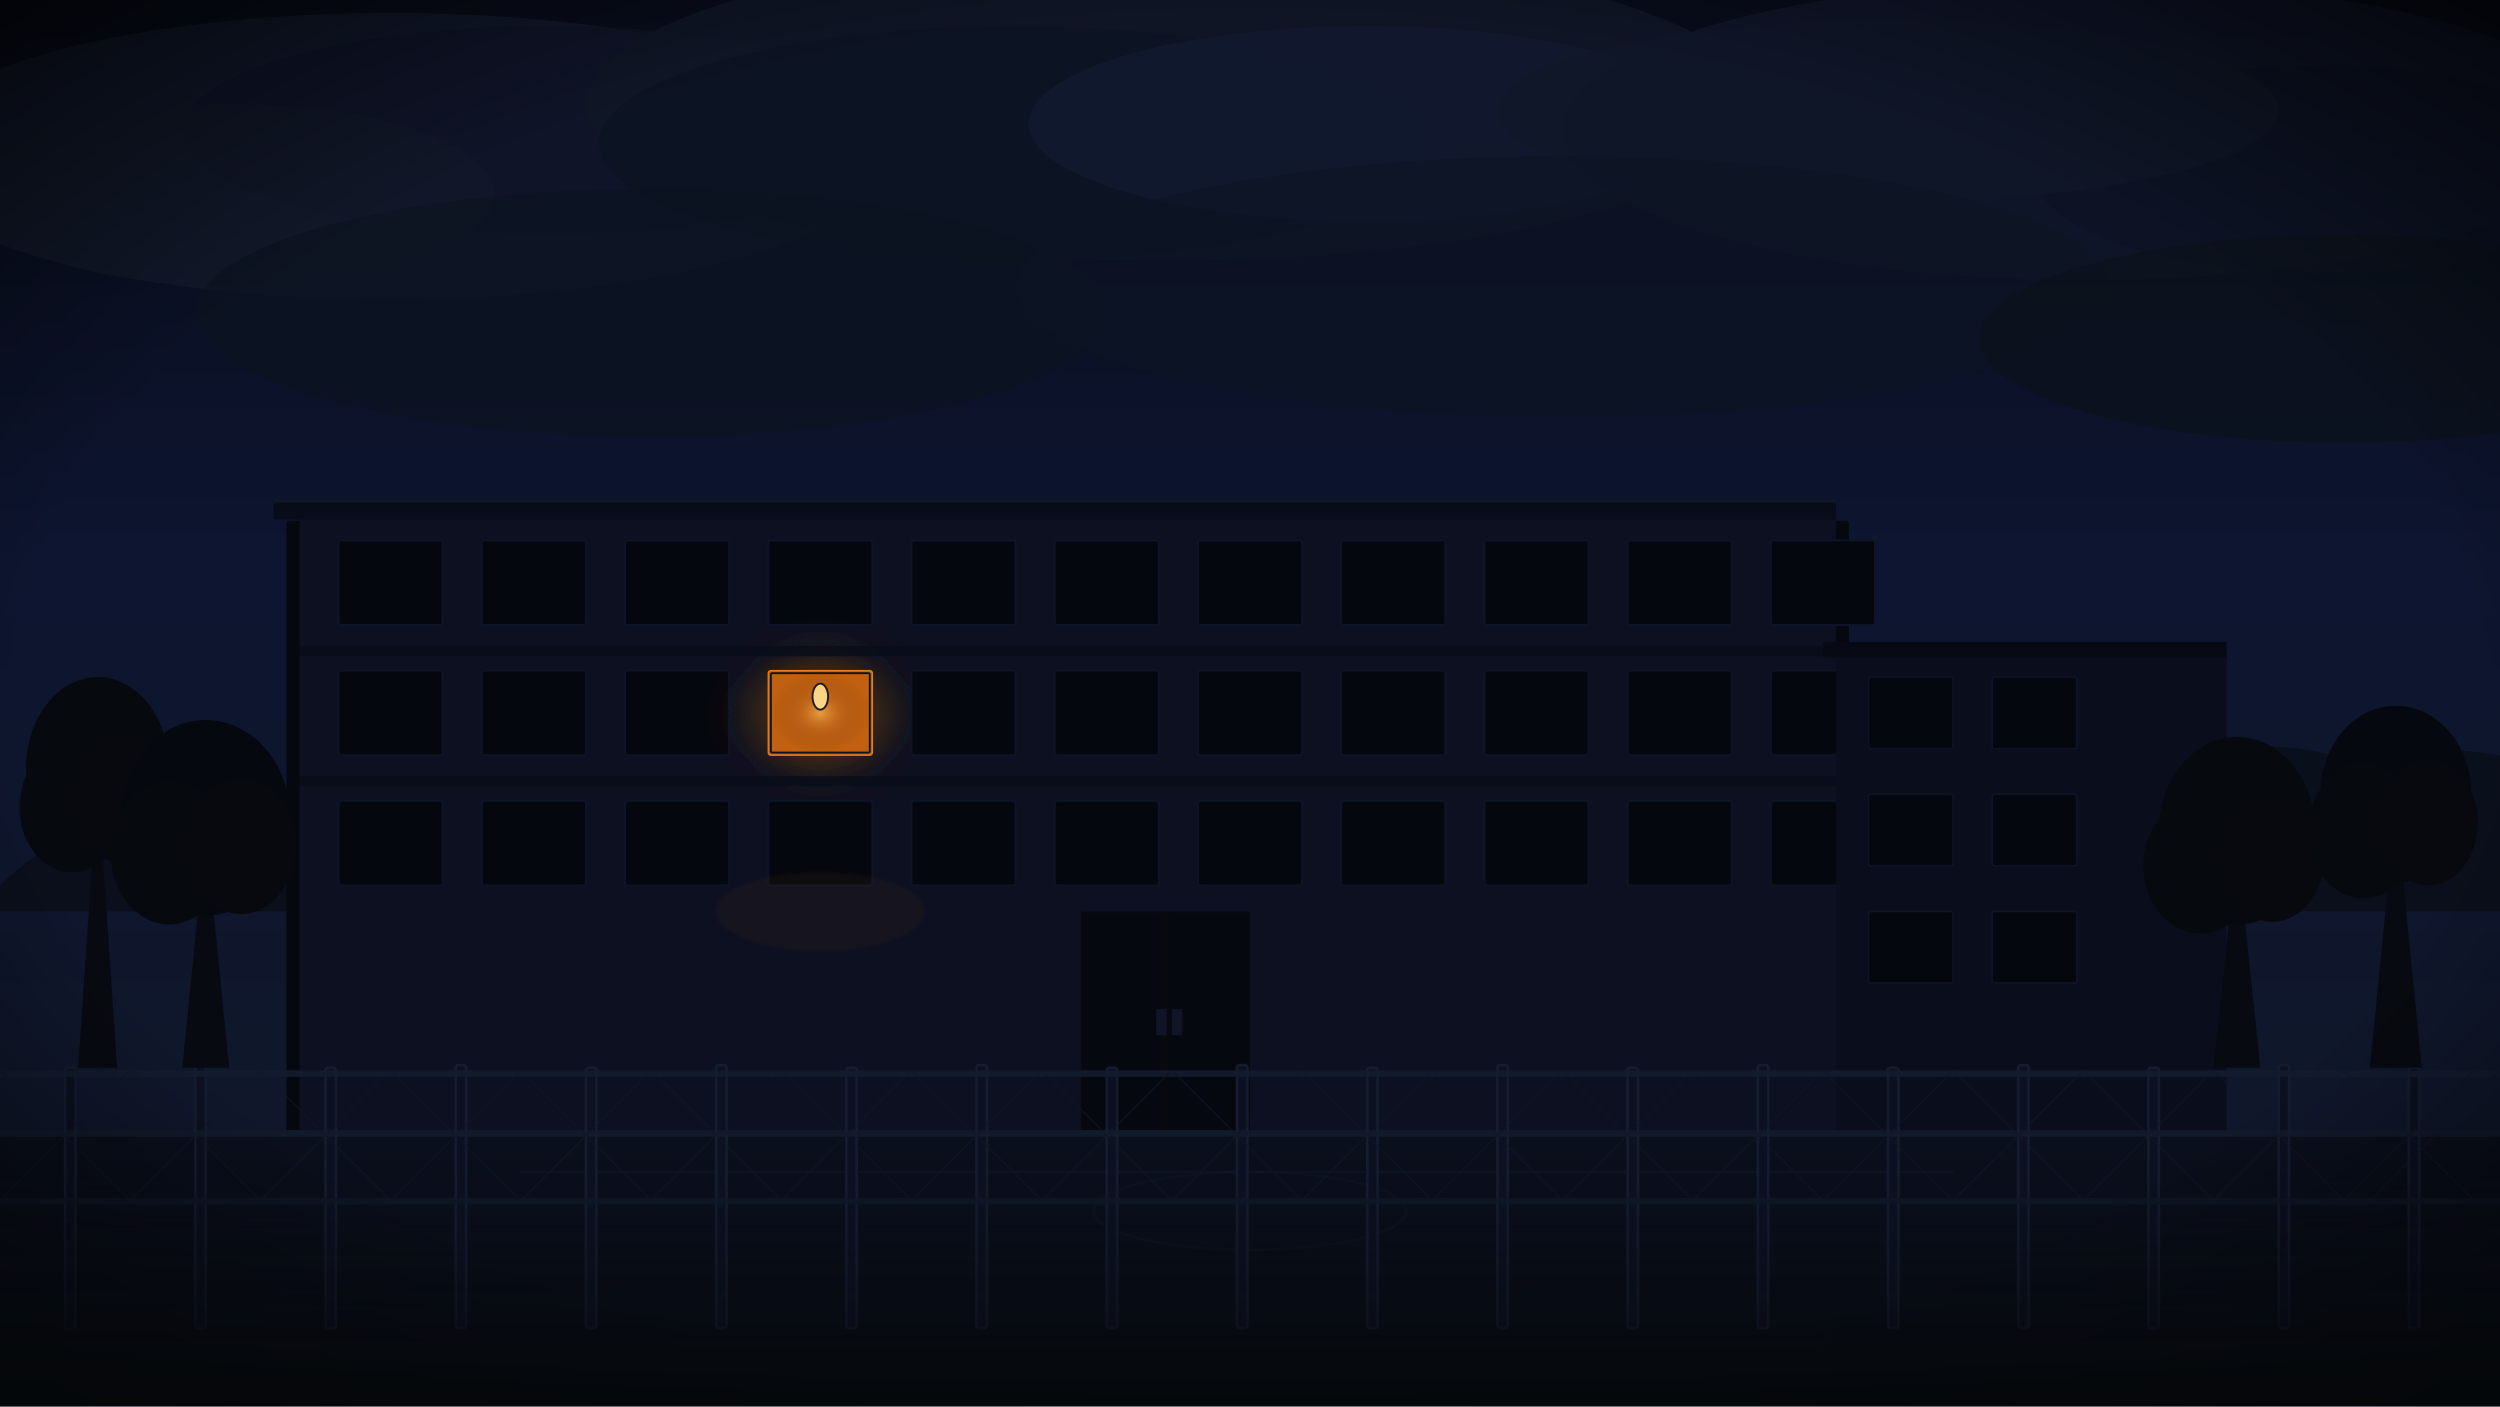
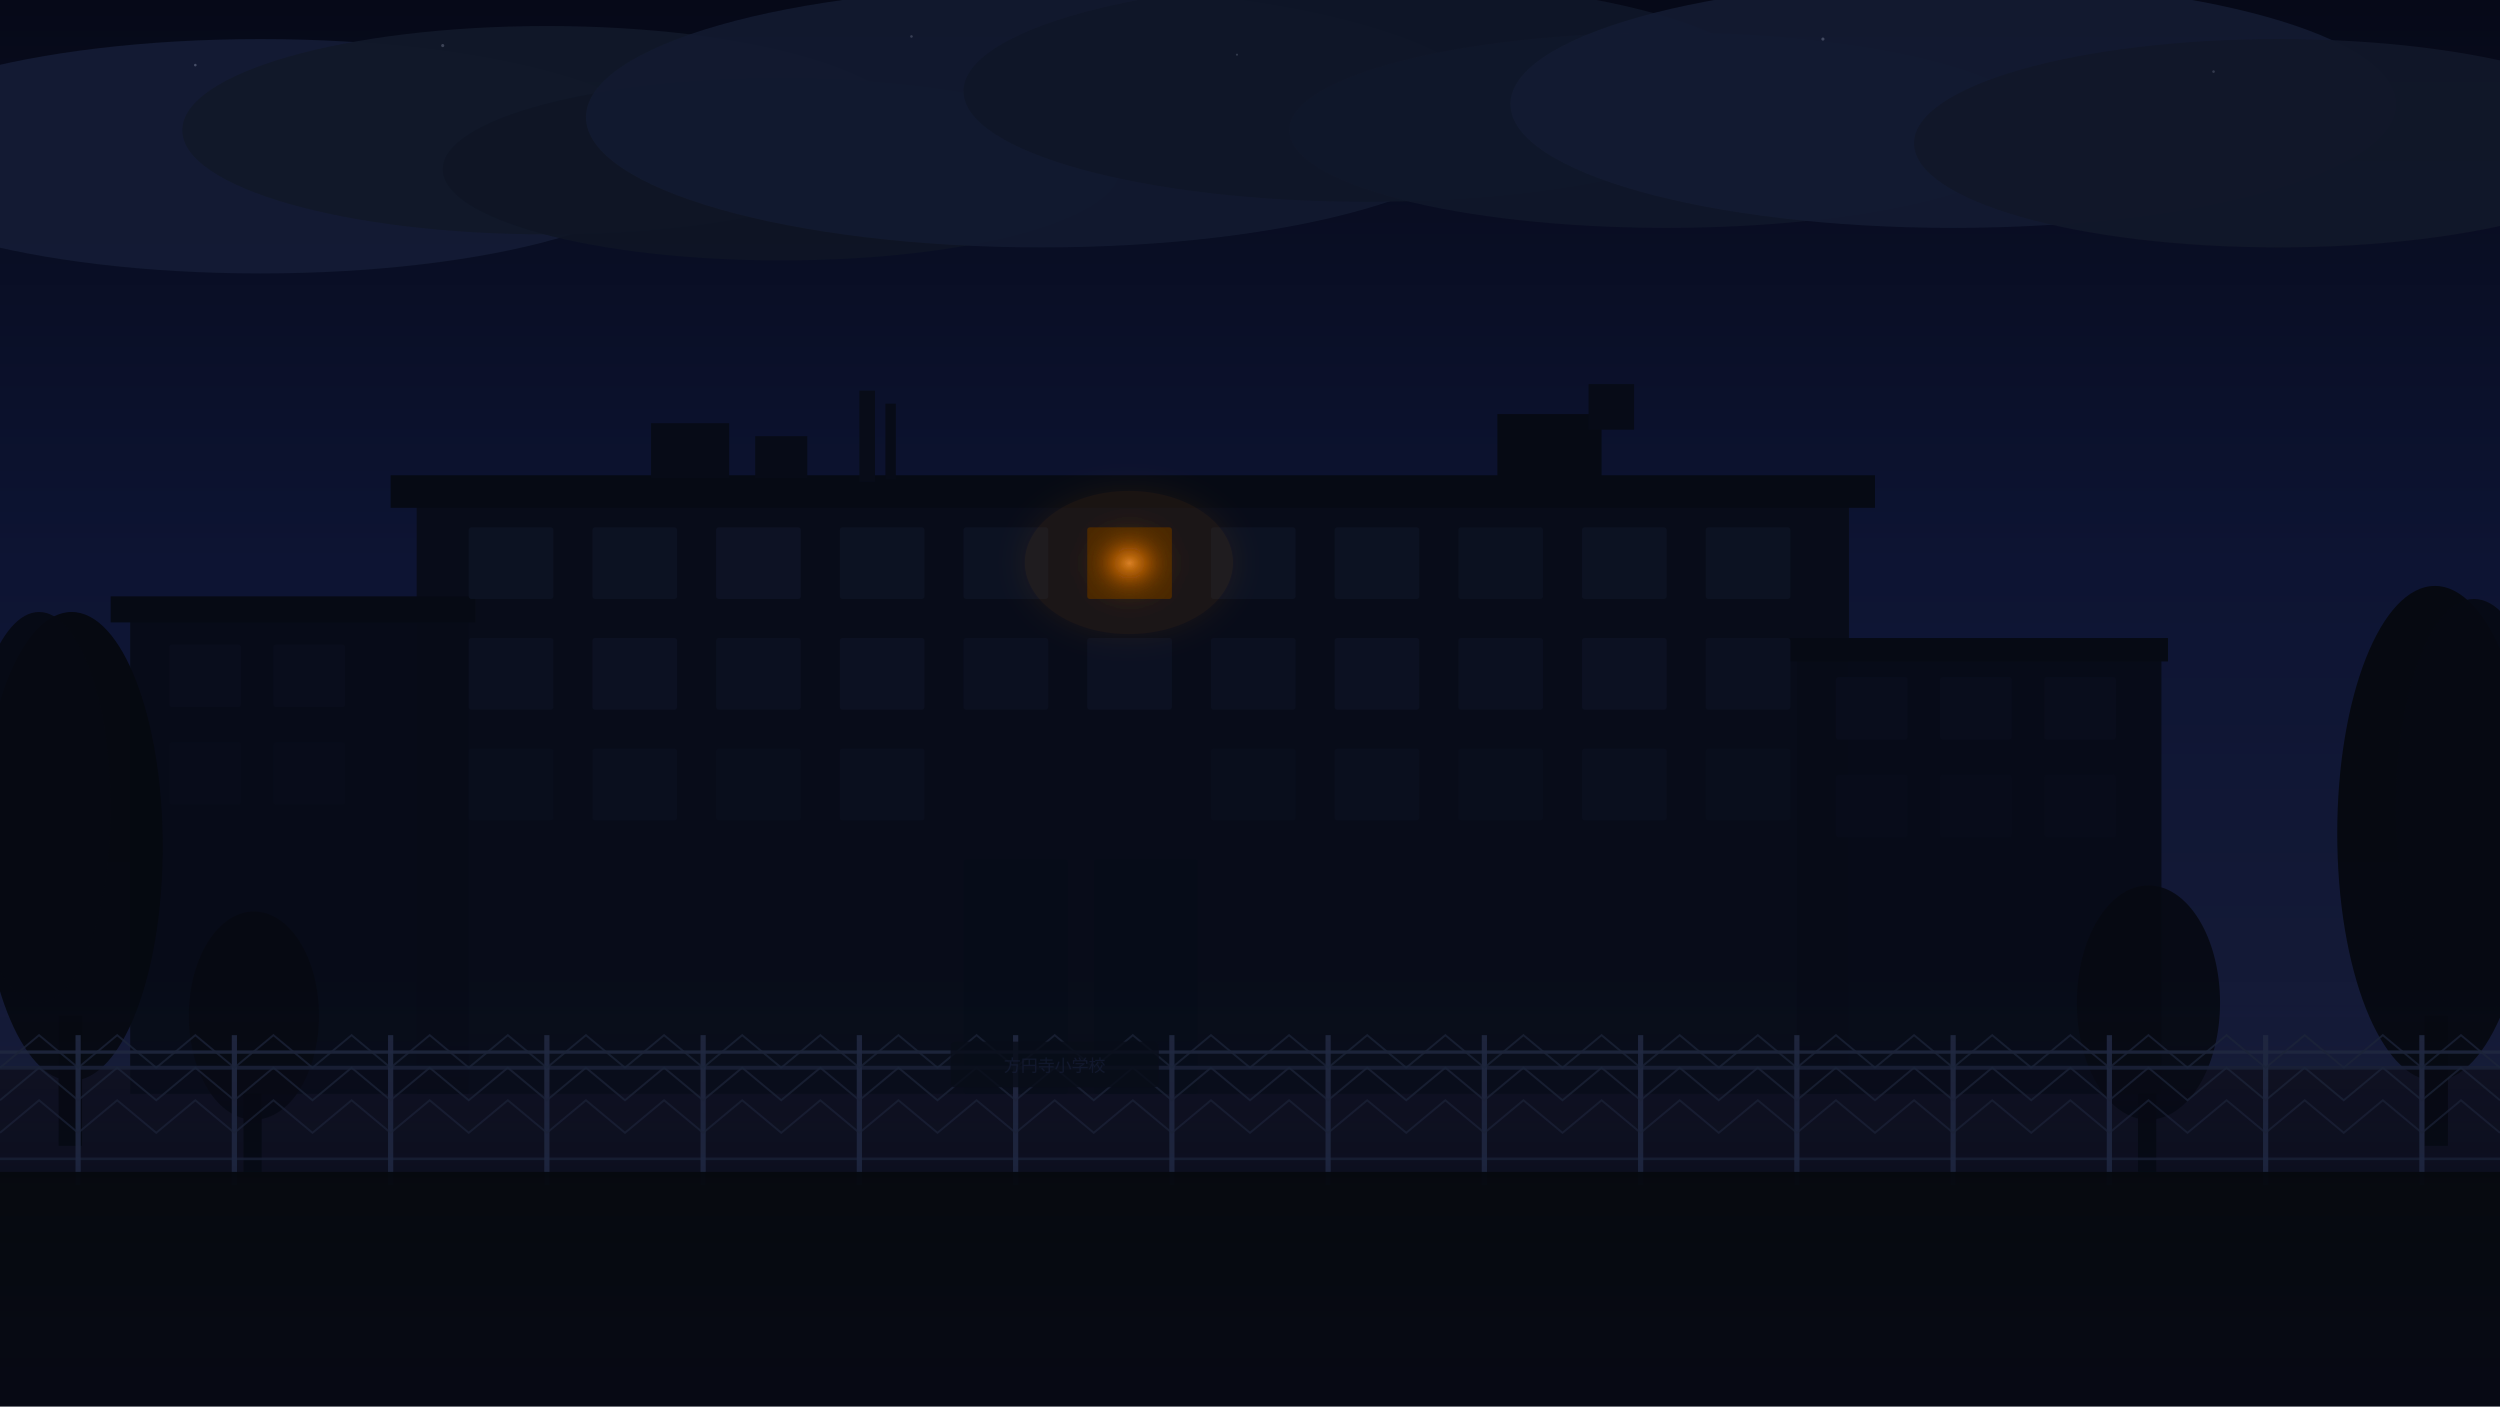
<svg xmlns="http://www.w3.org/2000/svg" viewBox="0 0 1920 1080" width="1920" height="1080">
  <defs>
-     <linearGradient id="nightSky" x1="0" y1="0" x2="0" y2="1">
-       <stop offset="0%" stop-color="#080c1a" />
-       <stop offset="40%" stop-color="#0d1530" />
-       <stop offset="100%" stop-color="#111828" />
+     <linearGradient id="skyGrad" x1="0" y1="0" x2="0" y2="1">
+       <stop offset="0%" stop-color="#060918" />
+       <stop offset="40%" stop-color="#0d1433" />
+       <stop offset="100%" stop-color="#1a1f3a" />
    </linearGradient>
    <linearGradient id="groundGrad" x1="0" y1="0" x2="0" y2="1">
-       <stop offset="0%" stop-color="#0a0f1c" />
-       <stop offset="100%" stop-color="#060a12" />
+       <stop offset="0%" stop-color="#0e1020" />
+       <stop offset="100%" stop-color="#060810" />
    </linearGradient>
-     <radialGradient id="candleWindow" cx="50%" cy="50%" r="50%">
-       <stop offset="0%" stop-color="#e8a040" stop-opacity="0.95" />
-       <stop offset="40%" stop-color="#c06820" stop-opacity="0.6" />
-       <stop offset="100%" stop-color="#80400a" stop-opacity="0" />
+     <radialGradient id="candleGlow" cx="50%" cy="50%" r="50%">
+       <stop offset="0%" stop-color="#ff9933" stop-opacity="0.9" />
+       <stop offset="40%" stop-color="#cc6600" stop-opacity="0.5" />
+       <stop offset="100%" stop-color="#331100" stop-opacity="0" />
    </radialGradient>
-     <radialGradient id="windowSpill" cx="50%" cy="50%" r="50%">
-       <stop offset="0%" stop-color="#d07820" stop-opacity="0.4" />
-       <stop offset="100%" stop-color="#80400a" stop-opacity="0" />
-     </radialGradient>
-     <filter id="cloudFilter" x="-10%" y="-10%" width="120%" height="120%">
-       <feTurbulence type="fractalNoise" baseFrequency="0.012 0.008" numOctaves="5" seed="42" result="noise" />
-       <feColorMatrix type="matrix" values="0 0 0 0 0.05                 0 0 0 0 0.07                 0 0 0 0 0.15                 0 0 0 -3 2.5" result="cloudMask" />
-       <feBlend in="SourceGraphic" in2="cloudMask" mode="multiply" />
+     <filter id="outerGlow" x="-100%" y="-100%" width="300%" height="300%">
+       <feGaussianBlur stdDeviation="12" result="blur" />
+       <feMerge>
+         <feMergeNode in="blur" />
+         <feMergeNode in="SourceGraphic" />
+       </feMerge>
    </filter>
-     <filter id="haze">
-       <feGaussianBlur stdDeviation="1.5" />
-     </filter>
-     <filter id="windowGlow" x="-100%" y="-100%" width="300%" height="300%">
-       <feGaussianBlur stdDeviation="18" result="blur" />
-       <feComposite in="SourceGraphic" in2="blur" operator="over" />
-     </filter>
-     <filter id="treeFilter">
-       <feTurbulence type="turbulence" baseFrequency="0.05" numOctaves="3" seed="7" result="noise" />
-       <feDisplacementMap in="SourceGraphic" in2="noise" scale="4" xChannelSelector="R" yChannelSelector="G" />
-     </filter>
+     <linearGradient id="fogGrad" x1="0" y1="0" x2="0" y2="1">
+       <stop offset="0%" stop-color="#1a2040" stop-opacity="0" />
+       <stop offset="100%" stop-color="#0d1230" stop-opacity="0.7" />
+     </linearGradient>
  </defs>
-   <rect width="1920" height="1080" fill="url(#nightSky)" />
-   <ellipse cx="300" cy="120" rx="380" ry="110" fill="#131a2e" opacity="0.85" />
-   <ellipse cx="420" cy="100" rx="280" ry="80" fill="#0e1428" opacity="0.9" />
-   <ellipse cx="180" cy="150" rx="200" ry="70" fill="#111828" opacity="0.8" />
-   <ellipse cx="900" cy="80" rx="450" ry="120" fill="#0f1626" opacity="0.9" />
-   <ellipse cx="780" cy="110" rx="320" ry="90" fill="#0c1322" opacity="0.85" />
-   <ellipse cx="1050" cy="95" rx="260" ry="75" fill="#111930" opacity="0.8" />
-   <ellipse cx="1600" cy="100" rx="400" ry="115" fill="#10162a" opacity="0.88" />
-   <ellipse cx="1780" cy="130" rx="220" ry="80" fill="#0d1325" opacity="0.85" />
-   <ellipse cx="1450" cy="85" rx="300" ry="70" fill="#0f1628" opacity="0.8" />
-   <ellipse cx="500" cy="240" rx="350" ry="95" fill="#0c1220" opacity="0.7" />
-   <ellipse cx="1200" cy="220" rx="420" ry="100" fill="#0d1322" opacity="0.72" />
-   <ellipse cx="1800" cy="260" rx="280" ry="80" fill="#0b1118" opacity="0.65" />
-   <path d="M0,680 Q60,620 120,650 Q180,580 240,620 Q300,560 360,600 Q420,550 480,585 Q540,545 600,575 Q660,555 720,570 Q780,540 840,565 Q900,545 960,560 Q1020,548 1080,562 Q1140,550 1200,568 Q1260,545 1320,570 Q1380,548 1440,572 Q1500,555 1560,575 Q1620,560 1680,580 Q1740,565 1800,582 Q1860,570 1920,580 L1920,700 L0,700 Z" fill="#0a0e1a" opacity="0.9" />
-   <rect x="220" y="400" width="1200" height="500" fill="#06080f" rx="2" />
-   <rect x="230" y="390" width="1180" height="490" fill="#0c1020" rx="2" />
-   <rect x="210" y="383" width="1200" height="16" fill="#080c18" rx="1" />
-   <rect x="210" y="383" width="1200" height="3" fill="#181e32" opacity="0.6" />
-   <g fill="#05070e" stroke="#0d1428" stroke-width="1.5">
-     <rect x="260" y="415" width="80" height="65" rx="2" />
-     <rect x="370" y="415" width="80" height="65" rx="2" />
-     <rect x="480" y="415" width="80" height="65" rx="2" />
-     <rect x="590" y="415" width="80" height="65" rx="2" />
-     <rect x="700" y="415" width="80" height="65" rx="2" />
-     <rect x="810" y="415" width="80" height="65" rx="2" />
-     <rect x="920" y="415" width="80" height="65" rx="2" />
-     <rect x="1030" y="415" width="80" height="65" rx="2" />
-     <rect x="1140" y="415" width="80" height="65" rx="2" />
-     <rect x="1250" y="415" width="80" height="65" rx="2" />
-     <rect x="1360" y="415" width="80" height="65" rx="2" />
-   </g>
-   <g fill="#05070e" stroke="#0d1428" stroke-width="1.5">
-     <rect x="260" y="515" width="80" height="65" rx="2" />
-     <rect x="370" y="515" width="80" height="65" rx="2" />
-     <rect x="480" y="515" width="80" height="65" rx="2" />
-     <ellipse cx="630" cy="548" rx="70" ry="55" fill="url(#windowSpill)" filter="url(#windowGlow)" />
-     <rect x="590" y="515" width="80" height="65" rx="2" fill="#c06010" stroke="#e08020" stroke-width="1" />
-     <rect x="592" y="517" width="76" height="61" rx="1" fill="url(#candleWindow)" />
-     <ellipse cx="630" cy="535" rx="6" ry="10" fill="#ffe090" opacity="0.9" />
-     <rect x="700" y="515" width="80" height="65" rx="2" />
-     <rect x="810" y="515" width="80" height="65" rx="2" />
-     <rect x="920" y="515" width="80" height="65" rx="2" />
-     <rect x="1030" y="515" width="80" height="65" rx="2" />
-     <rect x="1140" y="515" width="80" height="65" rx="2" />
-     <rect x="1250" y="515" width="80" height="65" rx="2" />
-     <rect x="1360" y="515" width="80" height="65" rx="2" />
-   </g>
-   <g fill="#05070e" stroke="#0d1428" stroke-width="1.5">
-     <rect x="260" y="615" width="80" height="65" rx="2" />
-     <rect x="370" y="615" width="80" height="65" rx="2" />
-     <rect x="480" y="615" width="80" height="65" rx="2" />
-     <rect x="590" y="615" width="80" height="65" rx="2" />
-     <rect x="700" y="615" width="80" height="65" rx="2" />
-     <rect x="810" y="615" width="80" height="65" rx="2" />
-     <rect x="920" y="615" width="80" height="65" rx="2" />
-     <rect x="1030" y="615" width="80" height="65" rx="2" />
-     <rect x="1140" y="615" width="80" height="65" rx="2" />
-     <rect x="1250" y="615" width="80" height="65" rx="2" />
-     <rect x="1360" y="615" width="80" height="65" rx="2" />
-   </g>
-   <rect x="230" y="496" width="1180" height="8" fill="#080c18" opacity="0.8" />
-   <rect x="230" y="596" width="1180" height="8" fill="#080c18" opacity="0.8" />
-   <rect x="830" y="700" width="130" height="180" fill="#07090f" rx="2" />
-   <rect x="832" y="702" width="60" height="176" fill="#060810" rx="1" />
-   <rect x="898" y="702" width="60" height="176" fill="#060810" rx="1" />
-   <rect x="888" y="775" width="8" height="20" fill="#0f1428" rx="1" />
-   <rect x="900" y="775" width="8" height="20" fill="#0f1428" rx="1" />
-   <rect x="1410" y="500" width="300" height="380" fill="#0a0e1c" rx="2" />
-   <rect x="1400" y="493" width="310" height="12" fill="#070a15" rx="1" />
-   <g fill="#05070e" stroke="#0d1428" stroke-width="1.2">
-     <rect x="1435" y="520" width="65" height="55" rx="2" />
-     <rect x="1530" y="520" width="65" height="55" rx="2" />
-     <rect x="1435" y="610" width="65" height="55" rx="2" />
-     <rect x="1530" y="610" width="65" height="55" rx="2" />
-     <rect x="1435" y="700" width="65" height="55" rx="2" />
-     <rect x="1530" y="700" width="65" height="55" rx="2" />
-   </g>
-   <rect x="0" y="870" width="1920" height="210" fill="url(#groundGrad)" />
-   <rect x="0" y="868" width="1920" height="4" fill="#0a0e18" opacity="0.7" />
-   <line x1="400" y1="900" x2="1500" y2="900" stroke="#121828" stroke-width="2" opacity="0.5" />
-   <ellipse cx="960" cy="930" rx="120" ry="30" fill="none" stroke="#111626" stroke-width="2" opacity="0.4" />
-   <g fill="#0c1020" stroke="#151c30" stroke-width="2">
-     <rect x="50" y="820" width="8" height="200" rx="2" />
-     <rect x="150" y="818" width="8" height="202" rx="2" />
-     <rect x="250" y="820" width="8" height="200" rx="2" />
-     <rect x="350" y="818" width="8" height="202" rx="2" />
-     <rect x="450" y="820" width="8" height="200" rx="2" />
-     <rect x="550" y="818" width="8" height="202" rx="2" />
-     <rect x="650" y="820" width="8" height="200" rx="2" />
-     <rect x="750" y="818" width="8" height="202" rx="2" />
-     <rect x="850" y="820" width="8" height="200" rx="2" />
-     <rect x="950" y="818" width="8" height="202" rx="2" />
-     <rect x="1050" y="820" width="8" height="200" rx="2" />
-     <rect x="1150" y="818" width="8" height="202" rx="2" />
-     <rect x="1250" y="820" width="8" height="200" rx="2" />
-     <rect x="1350" y="818" width="8" height="202" rx="2" />
-     <rect x="1450" y="820" width="8" height="200" rx="2" />
-     <rect x="1550" y="818" width="8" height="202" rx="2" />
-     <rect x="1650" y="820" width="8" height="200" rx="2" />
-     <rect x="1750" y="818" width="8" height="202" rx="2" />
-     <rect x="1850" y="820" width="8" height="200" rx="2" />
-   </g>
-   <rect x="0" y="822" width="1920" height="5" fill="#131c2e" opacity="0.9" />
-   <rect x="0" y="868" width="1920" height="5" fill="#131c2e" opacity="0.85" />
-   <rect x="0" y="920" width="1920" height="5" fill="#0f1828" opacity="0.8" />
-   <g stroke="#0e1626" stroke-width="1" opacity="0.7">
-     <line x1="0" y1="822" x2="100" y2="922" />
-     <line x1="100" y1="822" x2="200" y2="922" />
-     <line x1="200" y1="822" x2="300" y2="922" />
-     <line x1="300" y1="822" x2="400" y2="922" />
-     <line x1="400" y1="822" x2="500" y2="922" />
-     <line x1="500" y1="822" x2="600" y2="922" />
-     <line x1="600" y1="822" x2="700" y2="922" />
-     <line x1="700" y1="822" x2="800" y2="922" />
-     <line x1="800" y1="822" x2="900" y2="922" />
-     <line x1="900" y1="822" x2="1000" y2="922" />
-     <line x1="1000" y1="822" x2="1100" y2="922" />
-     <line x1="1100" y1="822" x2="1200" y2="922" />
-     <line x1="1200" y1="822" x2="1300" y2="922" />
-     <line x1="1300" y1="822" x2="1400" y2="922" />
-     <line x1="1400" y1="822" x2="1500" y2="922" />
-     <line x1="1500" y1="822" x2="1600" y2="922" />
-     <line x1="1600" y1="822" x2="1700" y2="922" />
-     <line x1="1700" y1="822" x2="1800" y2="922" />
-     <line x1="1800" y1="822" x2="1900" y2="922" />
-     <line x1="100" y1="822" x2="0" y2="922" />
-     <line x1="200" y1="822" x2="100" y2="922" />
-     <line x1="300" y1="822" x2="200" y2="922" />
-     <line x1="400" y1="822" x2="300" y2="922" />
-     <line x1="500" y1="822" x2="400" y2="922" />
-     <line x1="600" y1="822" x2="500" y2="922" />
-     <line x1="700" y1="822" x2="600" y2="922" />
-     <line x1="800" y1="822" x2="700" y2="922" />
-     <line x1="900" y1="822" x2="800" y2="922" />
-     <line x1="1000" y1="822" x2="900" y2="922" />
-     <line x1="1100" y1="822" x2="1000" y2="922" />
-     <line x1="1200" y1="822" x2="1100" y2="922" />
-     <line x1="1300" y1="822" x2="1200" y2="922" />
-     <line x1="1400" y1="822" x2="1300" y2="922" />
-     <line x1="1500" y1="822" x2="1400" y2="922" />
-     <line x1="1600" y1="822" x2="1500" y2="922" />
-     <line x1="1700" y1="822" x2="1600" y2="922" />
-     <line x1="1800" y1="822" x2="1700" y2="922" />
-     <line x1="1900" y1="822" x2="1800" y2="922" />
-     <line x1="1920" y1="822" x2="1820" y2="922" />
-   </g>
-   <path d="M60,820 L75,600 L90,820 Z" fill="#070a10" />
-   <ellipse cx="75" cy="590" rx="55" ry="70" fill="#06090e" />
-   <ellipse cx="55" cy="620" rx="40" ry="50" fill="#06090e" />
-   <ellipse cx="95" cy="615" rx="38" ry="48" fill="#07090f" />
-   <path d="M140,820 L158,640 L176,820 Z" fill="#070a10" />
-   <ellipse cx="158" cy="628" rx="65" ry="75" fill="#060810" />
-   <ellipse cx="130" cy="655" rx="45" ry="55" fill="#06090e" />
-   <ellipse cx="185" cy="650" rx="42" ry="52" fill="#07090f" />
-   <path d="M1700,820 L1718,650 L1736,820 Z" fill="#070a10" />
-   <ellipse cx="1718" cy="638" rx="60" ry="72" fill="#06090e" />
-   <ellipse cx="1690" cy="665" rx="44" ry="52" fill="#06090e" />
-   <ellipse cx="1745" cy="658" rx="40" ry="50" fill="#07090f" />
-   <path d="M1820,820 L1840,620 L1860,820 Z" fill="#070a10" />
-   <ellipse cx="1840" cy="610" rx="58" ry="68" fill="#060810" />
-   <ellipse cx="1815" cy="638" rx="42" ry="52" fill="#06090e" />
-   <ellipse cx="1865" cy="632" rx="38" ry="48" fill="#07090f" />
-   <ellipse cx="630" cy="700" rx="80" ry="30" fill="#c06010" opacity="0.06" filter="url(#haze)" />
-   <radialGradient id="vignette" cx="50%" cy="50%" r="70%">
-     <stop offset="0%" stop-color="#000000" stop-opacity="0" />
-     <stop offset="70%" stop-color="#000000" stop-opacity="0" />
-     <stop offset="100%" stop-color="#000000" stop-opacity="0.65" />
-   </radialGradient>
-   <rect width="1920" height="1080" fill="url(#vignette)" />
-   <linearGradient id="fogBottom" x1="0" y1="0" x2="0" y2="1">
-     <stop offset="0%" stop-color="#0a0e18" stop-opacity="0" />
-     <stop offset="100%" stop-color="#050709" stop-opacity="0.85" />
-   </linearGradient>
-   <rect x="0" y="900" width="1920" height="180" fill="url(#fogBottom)" />
+   <rect width="1920" height="1080" fill="url(#skyGrad)" />
+   <ellipse cx="200" cy="120" rx="320" ry="90" fill="#141c35" opacity="0.9" />
+   <ellipse cx="420" cy="100" rx="280" ry="80" fill="#111829" opacity="0.95" />
+   <ellipse cx="600" cy="130" rx="260" ry="70" fill="#0e1525" opacity="0.9" />
+   <ellipse cx="800" cy="90" rx="350" ry="100" fill="#121a30" opacity="0.9" />
+   <ellipse cx="1050" cy="70" rx="310" ry="85" fill="#0f1628" opacity="0.95" />
+   <ellipse cx="1280" cy="100" rx="290" ry="75" fill="#10172a" opacity="0.9" />
+   <ellipse cx="1500" cy="80" rx="340" ry="95" fill="#131b32" opacity="0.9" />
+   <ellipse cx="1750" cy="110" rx="280" ry="80" fill="#111729" opacity="0.95" />
+   <circle cx="150" cy="50" r="1" fill="#c0c8e0" opacity="0.3" />
+   <circle cx="340" cy="35" r="1.2" fill="#c0c8e0" opacity="0.25" />
+   <circle cx="700" cy="28" r="1" fill="#d0d8f0" opacity="0.2" />
+   <circle cx="950" cy="42" r="0.8" fill="#c0c8e0" opacity="0.2" />
+   <circle cx="1400" cy="30" r="1.2" fill="#d0d8f0" opacity="0.25" />
+   <circle cx="1700" cy="55" r="1" fill="#c0c8e0" opacity="0.2" />
+   <rect x="0" y="820" width="1920" height="260" fill="url(#groundGrad)" />
+   <rect x="320" y="380" width="1100" height="460" fill="#080c18" opacity="0.98" />
+   <rect x="300" y="365" width="1140" height="25" fill="#060a14" />
+   <rect x="500" y="325" width="60" height="42" fill="#070b17" />
+   <rect x="580" y="335" width="40" height="32" fill="#070b17" />
+   <rect x="1150" y="318" width="80" height="48" fill="#060a14" />
+   <rect x="1220" y="295" width="35" height="35" fill="#070b17" />
+   <rect x="660" y="300" width="12" height="70" fill="#080c18" />
+   <rect x="680" y="310" width="8" height="58" fill="#070b17" />
+   <rect x="100" y="470" width="260" height="370" fill="#070b17" opacity="0.98" />
+   <rect x="85" y="458" width="280" height="20" fill="#060a14" />
+   <rect x="1380" y="500" width="280" height="340" fill="#070b17" opacity="0.98" />
+   <rect x="1365" y="490" width="300" height="18" fill="#060a14" />
+   <rect x="360" y="405" width="65" height="55" fill="#0c1222" rx="2" />
+   <rect x="455" y="405" width="65" height="55" fill="#0c1222" rx="2" />
+   <rect x="550" y="405" width="65" height="55" fill="#0d1224" rx="2" />
+   <rect x="645" y="405" width="65" height="55" fill="#0c1222" rx="2" />
+   <rect x="740" y="405" width="65" height="55" fill="#0c1222" rx="2" />
+   <rect x="835" y="405" width="65" height="55" fill="#3a2000" rx="2" />
+   <rect x="835" y="405" width="65" height="55" fill="url(#candleGlow)" rx="2" opacity="0.85" filter="url(#outerGlow)" />
+   <rect x="930" y="405" width="65" height="55" fill="#0c1222" rx="2" />
+   <rect x="1025" y="405" width="65" height="55" fill="#0c1222" rx="2" />
+   <rect x="1120" y="405" width="65" height="55" fill="#0b1120" rx="2" />
+   <rect x="1215" y="405" width="65" height="55" fill="#0c1222" rx="2" />
+   <rect x="1310" y="405" width="65" height="55" fill="#0c1222" rx="2" />
+   <rect x="360" y="490" width="65" height="55" fill="#0b1020" rx="2" />
+   <rect x="455" y="490" width="65" height="55" fill="#0c1122" rx="2" />
+   <rect x="550" y="490" width="65" height="55" fill="#0b1020" rx="2" />
+   <rect x="645" y="490" width="65" height="55" fill="#0c1122" rx="2" />
+   <rect x="740" y="490" width="65" height="55" fill="#0b1020" rx="2" />
+   <rect x="835" y="490" width="65" height="55" fill="#0c1122" rx="2" />
+   <rect x="930" y="490" width="65" height="55" fill="#0b1020" rx="2" />
+   <rect x="1025" y="490" width="65" height="55" fill="#0c1122" rx="2" />
+   <rect x="1120" y="490" width="65" height="55" fill="#0b1020" rx="2" />
+   <rect x="1215" y="490" width="65" height="55" fill="#0c1122" rx="2" />
+   <rect x="1310" y="490" width="65" height="55" fill="#0b1020" rx="2" />
+   <rect x="360" y="575" width="65" height="55" fill="#090e1c" rx="2" />
+   <rect x="455" y="575" width="65" height="55" fill="#0a0f1e" rx="2" />
+   <rect x="550" y="575" width="65" height="55" fill="#090e1c" rx="2" />
+   <rect x="645" y="575" width="65" height="55" fill="#0a0f1e" rx="2" />
+   <rect x="740" y="660" width="80" height="180" fill="#060c18" rx="2" />
+   <rect x="840" y="660" width="80" height="180" fill="#060c18" rx="2" />
+   <rect x="930" y="575" width="65" height="55" fill="#090e1c" rx="2" />
+   <rect x="1025" y="575" width="65" height="55" fill="#0a0f1e" rx="2" />
+   <rect x="1120" y="575" width="65" height="55" fill="#090e1c" rx="2" />
+   <rect x="1215" y="575" width="65" height="55" fill="#0a0f1e" rx="2" />
+   <rect x="1310" y="575" width="65" height="55" fill="#090e1c" rx="2" />
+   <rect x="130" y="495" width="55" height="48" fill="#090d1c" rx="2" />
+   <rect x="210" y="495" width="55" height="48" fill="#090d1c" rx="2" />
+   <rect x="130" y="570" width="55" height="48" fill="#080c1a" rx="2" />
+   <rect x="210" y="570" width="55" height="48" fill="#080c1a" rx="2" />
+   <rect x="1410" y="520" width="55" height="48" fill="#090d1c" rx="2" />
+   <rect x="1490" y="520" width="55" height="48" fill="#090d1c" rx="2" />
+   <rect x="1570" y="520" width="55" height="48" fill="#090d1c" rx="2" />
+   <rect x="1410" y="595" width="55" height="48" fill="#080c1a" rx="2" />
+   <rect x="1490" y="595" width="55" height="48" fill="#080c1a" rx="2" />
+   <rect x="1570" y="595" width="55" height="48" fill="#080c1a" rx="2" />
+   <ellipse cx="55" cy="650" rx="70" ry="180" fill="#050810" opacity="0.95" />
+   <ellipse cx="30" cy="620" rx="55" ry="150" fill="#060912" opacity="0.9" />
+   <rect x="45" y="780" width="18" height="100" fill="#050810" />
+   <ellipse cx="195" cy="780" rx="50" ry="80" fill="#060912" opacity="0.9" />
+   <rect x="187" y="840" width="14" height="60" fill="#050810" />
+   <ellipse cx="1870" cy="640" rx="75" ry="190" fill="#050810" opacity="0.95" />
+   <ellipse cx="1900" cy="620" rx="60" ry="160" fill="#060912" opacity="0.9" />
+   <rect x="1862" y="780" width="18" height="100" fill="#050810" />
+   <ellipse cx="1650" cy="770" rx="55" ry="90" fill="#060912" opacity="0.9" />
+   <rect x="1642" y="840" width="14" height="60" fill="#050810" />
+   <line x1="0" y1="820" x2="1920" y2="820" stroke="#1a2035" stroke-width="3" opacity="0.9" />
+   <line x1="0" y1="808" x2="1920" y2="808" stroke="#202840" stroke-width="2.5" opacity="0.85" />
+   <line x1="0" y1="890" x2="1920" y2="890" stroke="#1a2035" stroke-width="2" opacity="0.8" />
+   <line x1="60" y1="795" x2="60" y2="910" stroke="#202840" stroke-width="4" opacity="0.9" />
+   <line x1="180" y1="795" x2="180" y2="910" stroke="#202840" stroke-width="4" opacity="0.9" />
+   <line x1="300" y1="795" x2="300" y2="910" stroke="#202840" stroke-width="4" opacity="0.9" />
+   <line x1="420" y1="795" x2="420" y2="910" stroke="#202840" stroke-width="4" opacity="0.9" />
+   <line x1="540" y1="795" x2="540" y2="910" stroke="#202840" stroke-width="4" opacity="0.9" />
+   <line x1="660" y1="795" x2="660" y2="910" stroke="#202840" stroke-width="4" opacity="0.9" />
+   <line x1="780" y1="795" x2="780" y2="910" stroke="#202840" stroke-width="4" opacity="0.9" />
+   <line x1="900" y1="795" x2="900" y2="910" stroke="#202840" stroke-width="4" opacity="0.9" />
+   <line x1="1020" y1="795" x2="1020" y2="910" stroke="#202840" stroke-width="4" opacity="0.9" />
+   <line x1="1140" y1="795" x2="1140" y2="910" stroke="#202840" stroke-width="4" opacity="0.9" />
+   <line x1="1260" y1="795" x2="1260" y2="910" stroke="#202840" stroke-width="4" opacity="0.9" />
+   <line x1="1380" y1="795" x2="1380" y2="910" stroke="#202840" stroke-width="4" opacity="0.9" />
+   <line x1="1500" y1="795" x2="1500" y2="910" stroke="#202840" stroke-width="4" opacity="0.9" />
+   <line x1="1620" y1="795" x2="1620" y2="910" stroke="#202840" stroke-width="4" opacity="0.9" />
+   <line x1="1740" y1="795" x2="1740" y2="910" stroke="#202840" stroke-width="4" opacity="0.9" />
+   <line x1="1860" y1="795" x2="1860" y2="910" stroke="#202840" stroke-width="4" opacity="0.9" />
+   <path d="M0,820 l30,-25 l30,25 l30,-25 l30,25 l30,-25 l30,25 l30,-25 l30,25 l30,-25 l30,25 l30,-25 l30,25 l30,-25 l30,25 l30,-25 l30,25 l30,-25 l30,25 l30,-25 l30,25 l30,-25 l30,25 l30,-25 l30,25 l30,-25 l30,25 l30,-25 l30,25 l30,-25 l30,25 l30,-25 l30,25 l30,-25 l30,25 l30,-25 l30,25 l30,-25 l30,25 l30,-25 l30,25 l30,-25 l30,25 l30,-25 l30,25 l30,-25 l30,25 l30,-25 l30,25 l30,-25 l30,25 l30,-25 l30,25 l30,-25 l30,25 l30,-25 l30,25 l30,-25 l30,25 l30,-25 l30,25 l30,-25 l30,25 l30,-25 l30,25" fill="none" stroke="#1c2438" stroke-width="1.5" opacity="0.75" />
+   <path d="M0,845 l30,-25 l30,25 l30,-25 l30,25 l30,-25 l30,25 l30,-25 l30,25 l30,-25 l30,25 l30,-25 l30,25 l30,-25 l30,25 l30,-25 l30,25 l30,-25 l30,25 l30,-25 l30,25 l30,-25 l30,25 l30,-25 l30,25 l30,-25 l30,25 l30,-25 l30,25 l30,-25 l30,25 l30,-25 l30,25 l30,-25 l30,25 l30,-25 l30,25 l30,-25 l30,25 l30,-25 l30,25 l30,-25 l30,25 l30,-25 l30,25 l30,-25 l30,25 l30,-25 l30,25 l30,-25 l30,25 l30,-25 l30,25 l30,-25 l30,25 l30,-25 l30,25 l30,-25 l30,25 l30,-25 l30,25 l30,-25 l30,25 l30,-25 l30,25" fill="none" stroke="#1c2438" stroke-width="1.5" opacity="0.75" />
+   <path d="M0,870 l30,-25 l30,25 l30,-25 l30,25 l30,-25 l30,25 l30,-25 l30,25 l30,-25 l30,25 l30,-25 l30,25 l30,-25 l30,25 l30,-25 l30,25 l30,-25 l30,25 l30,-25 l30,25 l30,-25 l30,25 l30,-25 l30,25 l30,-25 l30,25 l30,-25 l30,25 l30,-25 l30,25 l30,-25 l30,25 l30,-25 l30,25 l30,-25 l30,25 l30,-25 l30,25 l30,-25 l30,25 l30,-25 l30,25 l30,-25 l30,25 l30,-25 l30,25 l30,-25 l30,25 l30,-25 l30,25 l30,-25 l30,25 l30,-25 l30,25 l30,-25 l30,25 l30,-25 l30,25 l30,-25 l30,25 l30,-25 l30,25 l30,-25 l30,25" fill="none" stroke="#1c2438" stroke-width="1.5" opacity="0.7" />
+   <rect x="0" y="900" width="1920" height="180" fill="#040608" opacity="0.95" />
+   <ellipse cx="867" cy="432" rx="80" ry="55" fill="#ff8800" opacity="0.08" filter="url(#outerGlow)" />
+   <rect x="0" y="750" width="1920" height="330" fill="url(#fogGrad)" opacity="0.4" />
+   <rect x="730" y="800" width="160" height="35" fill="#080c18" rx="3" opacity="0.8" />
+   <text x="810" y="823" font-family="serif" font-size="13" fill="#1a2240" text-anchor="middle" opacity="0.5">方円寺小学校</text>
</svg>
